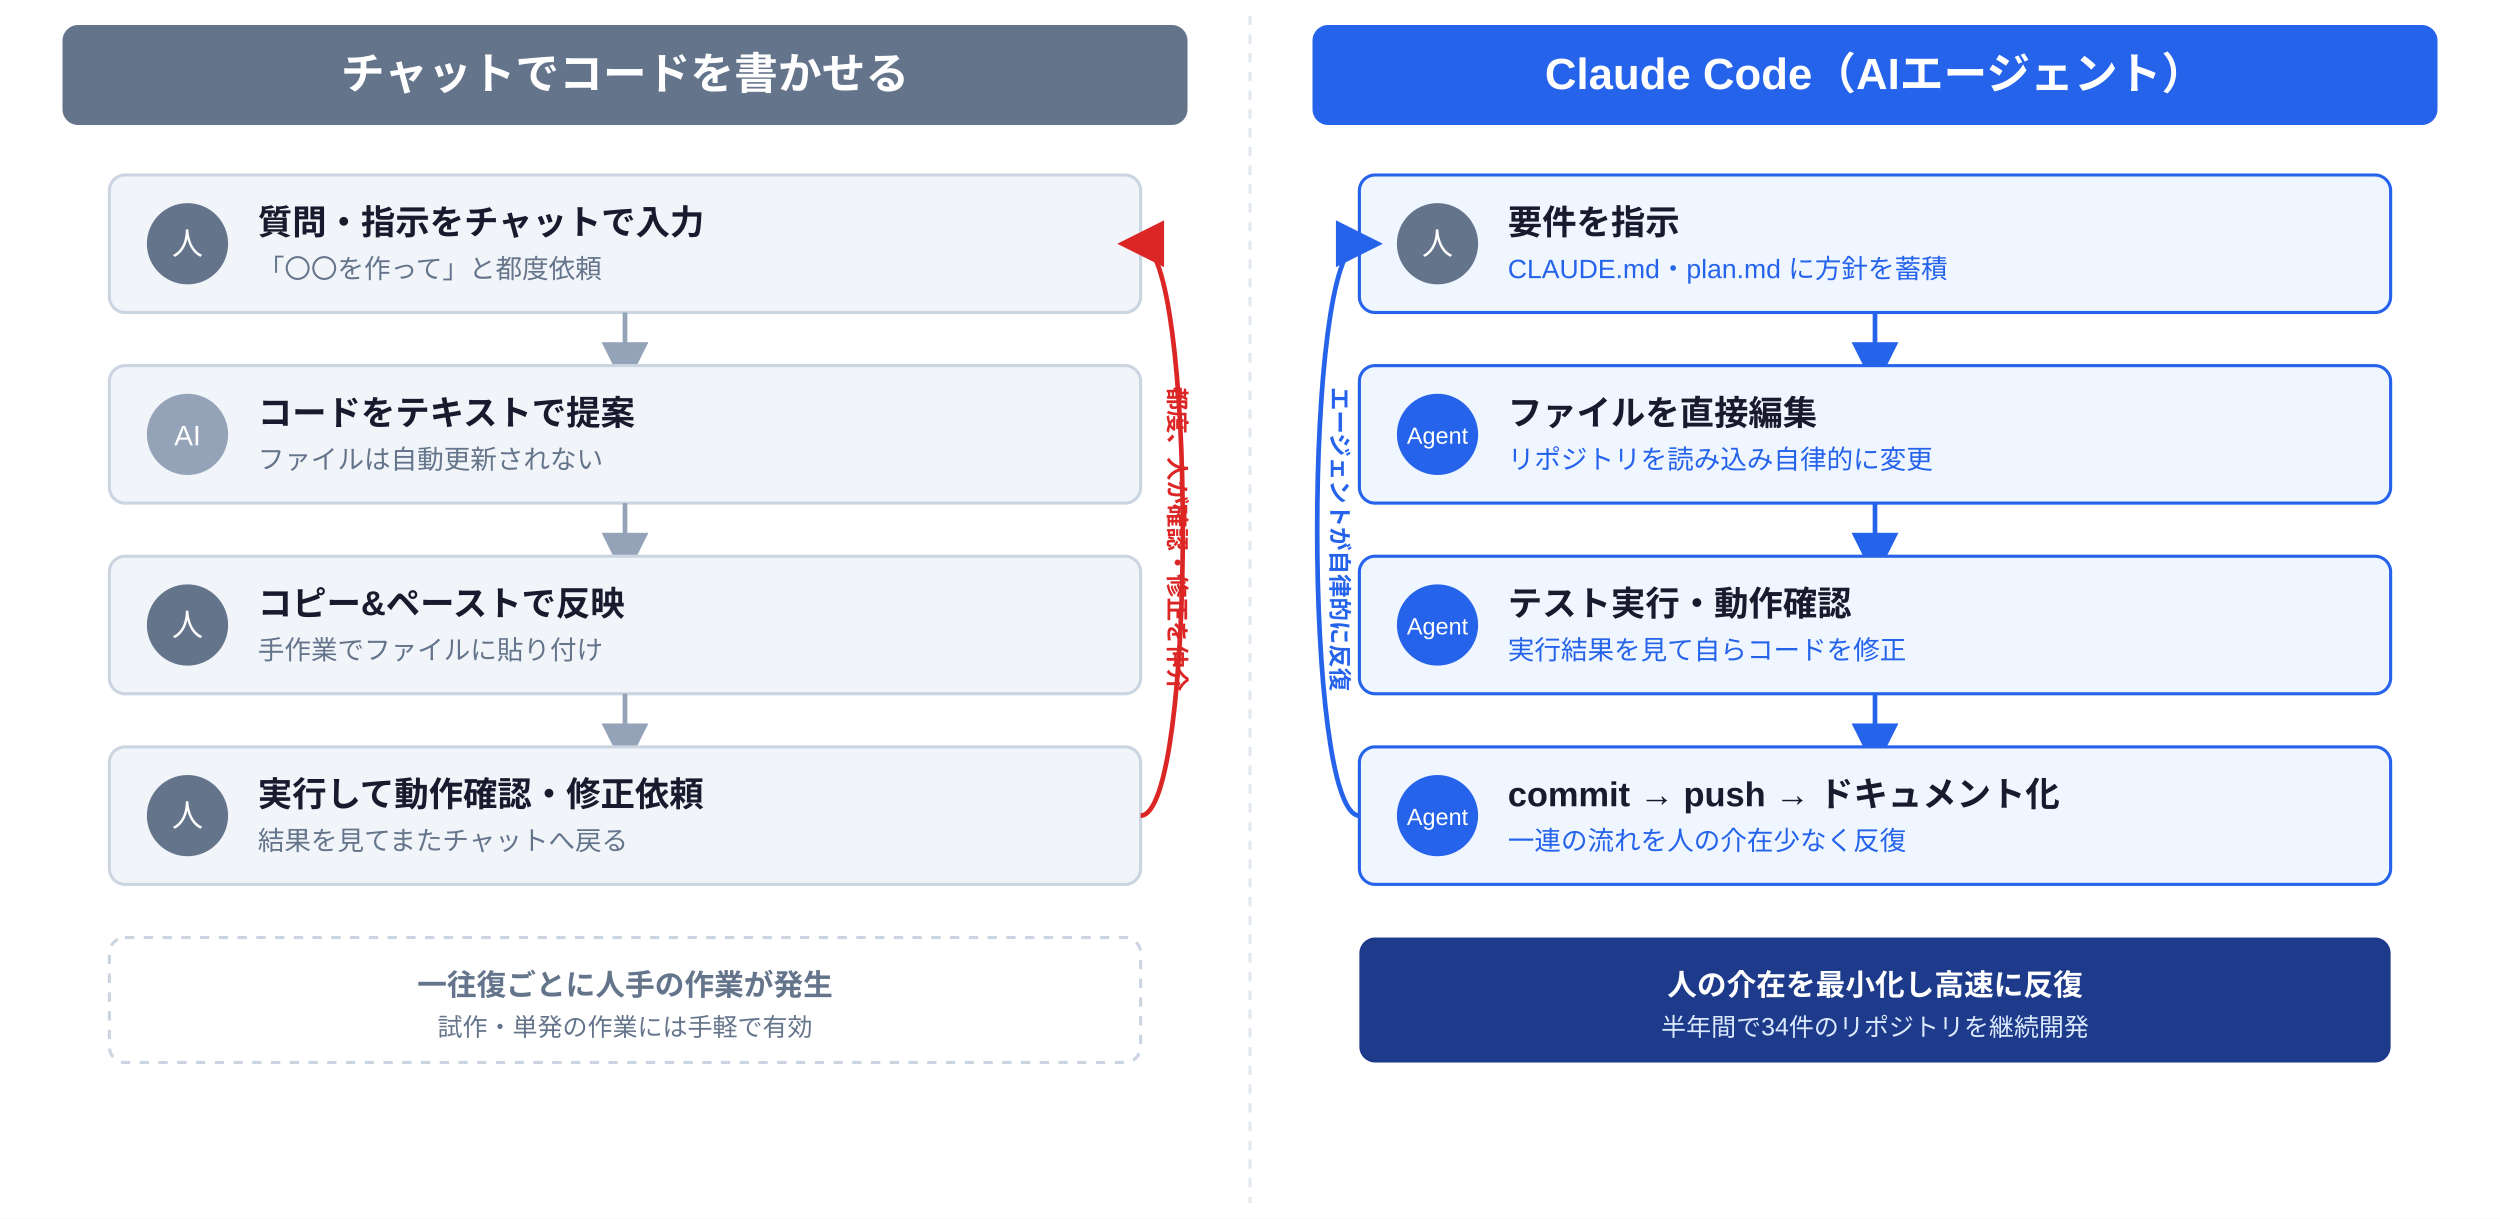
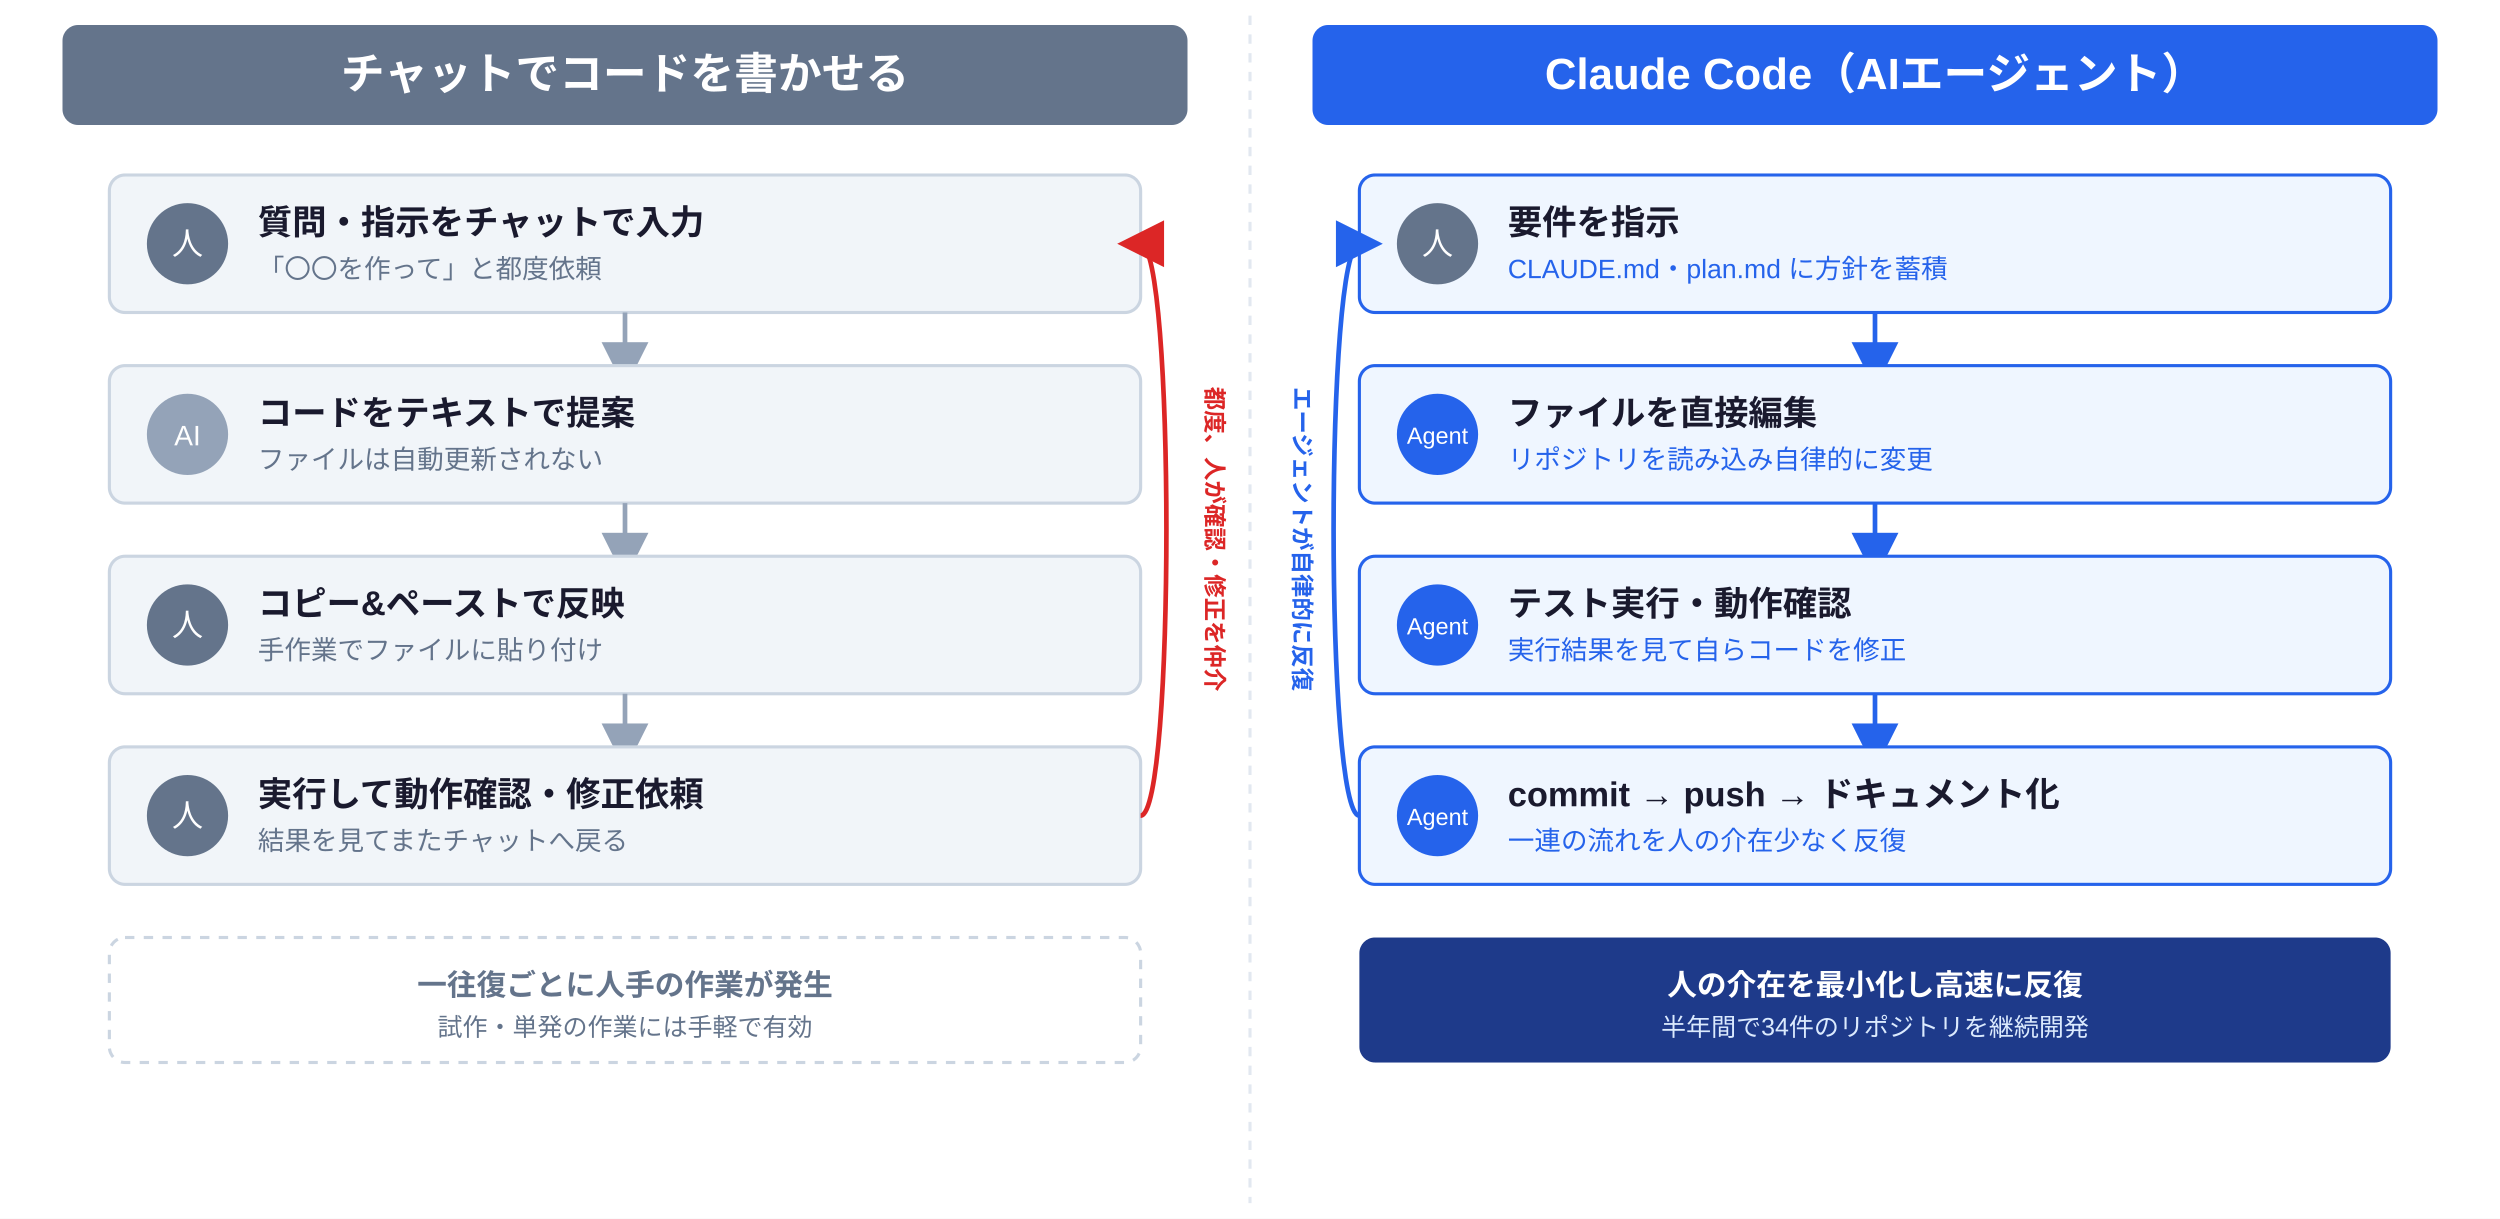
<svg xmlns="http://www.w3.org/2000/svg" viewBox="0 0 1600 780" font-family="'Hiragino Sans','Yu Gothic',Arial,sans-serif">
  <rect x="0" y="0" width="1600" height="780" fill="#ffffff" />
  <line x1="800" y1="10" x2="800" y2="770" stroke="#e2e8f0" stroke-width="2" stroke-dasharray="6,6" />
  <rect x="40" y="16" width="720" height="64" rx="10" fill="#64748b" />
  <text x="400" y="57" text-anchor="middle" font-size="28" font-weight="700" fill="#ffffff">チャットでコードを書かせる</text>
  <rect x="70" y="112" width="660" height="88" rx="10" fill="#f1f5f9" stroke="#cbd5e1" stroke-width="2" />
  <circle cx="120" cy="156" r="26" fill="#64748b" />
  <text x="120" y="163" text-anchor="middle" font-size="20" fill="#ffffff">人</text>
  <text x="165" y="150" font-size="22" font-weight="600" fill="#1a1a2e">質問・指示をチャットで入力</text>
  <text x="165" y="178" font-size="17" fill="#64748b">「〇〇を作って」と都度依頼</text>
  <line x1="400" y1="200" x2="400" y2="234" stroke="#94a3b8" stroke-width="3" marker-end="url(#arrowGray)" />
  <rect x="70" y="234" width="660" height="88" rx="10" fill="#f1f5f9" stroke="#cbd5e1" stroke-width="2" />
  <circle cx="120" cy="278" r="26" fill="#94a3b8" />
  <text x="120" y="285" text-anchor="middle" font-size="18" fill="#ffffff">AI</text>
  <text x="165" y="272" font-size="22" font-weight="600" fill="#1a1a2e">コードをテキストで提案</text>
  <text x="165" y="300" font-size="17" fill="#64748b">ファイルは自動更新されない</text>
  <line x1="400" y1="322" x2="400" y2="356" stroke="#94a3b8" stroke-width="3" marker-end="url(#arrowGray)" />
  <rect x="70" y="356" width="660" height="88" rx="10" fill="#f1f5f9" stroke="#cbd5e1" stroke-width="2" />
  <circle cx="120" cy="400" r="26" fill="#64748b" />
  <text x="120" y="407" text-anchor="middle" font-size="20" fill="#ffffff">人</text>
  <text x="165" y="394" font-size="22" font-weight="600" fill="#1a1a2e">コピー&amp;ペーストで反映</text>
  <text x="165" y="422" font-size="17" fill="#64748b">手作業でファイルに貼り付け</text>
  <line x1="400" y1="444" x2="400" y2="478" stroke="#94a3b8" stroke-width="3" marker-end="url(#arrowGray)" />
  <rect x="70" y="478" width="660" height="88" rx="10" fill="#f1f5f9" stroke="#cbd5e1" stroke-width="2" />
  <circle cx="120" cy="522" r="26" fill="#64748b" />
  <text x="120" y="529" text-anchor="middle" font-size="20" fill="#ffffff">人</text>
  <text x="165" y="516" font-size="22" font-weight="600" fill="#1a1a2e">実行して動作確認・修正依頼</text>
  <text x="165" y="544" font-size="17" fill="#64748b">結果を見てまたチャットへ戻る</text>
-   <path d="M 730 522 C 766 522 766 156 730 156" fill="none" stroke="#dc2626" stroke-width="3" marker-end="url(#arrowRed)" />
-   <text x="748" y="345" font-size="15" fill="#dc2626" font-weight="600" transform="rotate(90 748 345)" text-anchor="middle">都度、人が確認・修正を仲介</text>
+   <path d="M 730 522 C 752 522 752 156 730 156" fill="none" stroke="#dc2626" stroke-width="3" marker-end="url(#arrowRed)" />
+   <text x="772" y="345" font-size="15" fill="#dc2626" font-weight="600" transform="rotate(90 772 345)" text-anchor="middle">都度、人が確認・修正を仲介</text>
  <rect x="70" y="600" width="660" height="80" rx="10" fill="#ffffff" stroke="#cbd5e1" stroke-width="2" stroke-dasharray="6,6" />
  <text x="400" y="637" text-anchor="middle" font-size="19" font-weight="700" fill="#64748b">一往復ごとに人手の作業が発生</text>
  <text x="400" y="663" text-anchor="middle" font-size="16" fill="#64748b">試作・単発の作業には手軽で有効</text>
  <rect x="840" y="16" width="720" height="64" rx="10" fill="#2563eb" />
  <text x="1200" y="57" text-anchor="middle" font-size="28" font-weight="700" fill="#ffffff">Claude Code（AIエージェント）</text>
  <rect x="870" y="112" width="660" height="88" rx="10" fill="#eff6ff" stroke="#2563eb" stroke-width="2" />
  <circle cx="920" cy="156" r="26" fill="#64748b" />
  <text x="920" y="163" text-anchor="middle" font-size="20" fill="#ffffff">人</text>
  <text x="965" y="150" font-size="22" font-weight="600" fill="#1a1a2e">要件を指示</text>
  <text x="965" y="178" font-size="17" fill="#2563eb">CLAUDE.md・plan.md に方針を蓄積</text>
  <line x1="1200" y1="200" x2="1200" y2="234" stroke="#2563eb" stroke-width="3" marker-end="url(#arrowBlue)" />
  <rect x="870" y="234" width="660" height="88" rx="10" fill="#eff6ff" stroke="#2563eb" stroke-width="2" />
  <circle cx="920" cy="278" r="26" fill="#2563eb" />
  <text x="920" y="284" text-anchor="middle" font-size="15" fill="#ffffff">Agent</text>
  <text x="965" y="272" font-size="22" font-weight="600" fill="#1a1a2e">ファイルを直接編集</text>
  <text x="965" y="300" font-size="17" fill="#2563eb">リポジトリを読み込み自律的に変更</text>
  <line x1="1200" y1="322" x2="1200" y2="356" stroke="#2563eb" stroke-width="3" marker-end="url(#arrowBlue)" />
  <rect x="870" y="356" width="660" height="88" rx="10" fill="#eff6ff" stroke="#2563eb" stroke-width="2" />
  <circle cx="920" cy="400" r="26" fill="#2563eb" />
  <text x="920" y="406" text-anchor="middle" font-size="15" fill="#ffffff">Agent</text>
  <text x="965" y="394" font-size="22" font-weight="600" fill="#1a1a2e">テスト実行・動作確認</text>
  <text x="965" y="422" font-size="17" fill="#2563eb">実行結果を見て自らコードを修正</text>
  <line x1="1200" y1="444" x2="1200" y2="478" stroke="#2563eb" stroke-width="3" marker-end="url(#arrowBlue)" />
  <rect x="870" y="478" width="660" height="88" rx="10" fill="#eff6ff" stroke="#2563eb" stroke-width="2" />
  <circle cx="920" cy="522" r="26" fill="#2563eb" />
  <text x="920" y="528" text-anchor="middle" font-size="15" fill="#ffffff">Agent</text>
  <text x="965" y="516" font-size="22" font-weight="600" fill="#1a1a2e">commit → push → ドキュメント化</text>
  <text x="965" y="544" font-size="17" fill="#2563eb">一連の流れを人の介在少なく反復</text>
-   <path d="M 870 522 C 834 522 834 156 870 156" fill="none" stroke="#2563eb" stroke-width="3" marker-end="url(#arrowBlue)" />
-   <text x="852" y="345" font-size="15" fill="#2563eb" font-weight="600" transform="rotate(90 852 345)" text-anchor="middle">エージェントが自律的に反復</text>
+   <path d="M 870 522 C 848 522 848 156 870 156" fill="none" stroke="#2563eb" stroke-width="3" marker-end="url(#arrowBlue)" />
+   <text x="828" y="345" font-size="15" fill="#2563eb" font-weight="600" transform="rotate(90 828 345)" text-anchor="middle">エージェントが自律的に反復</text>
  <rect x="870" y="600" width="660" height="80" rx="10" fill="#1e3a8a" />
  <text x="1200" y="637" text-anchor="middle" font-size="19" font-weight="700" fill="#ffffff">人の介在を最小化し高速に反復</text>
  <text x="1200" y="663" text-anchor="middle" font-size="16" fill="#dbeafe">半年間で34件のリポジトリを継続開発</text>
  <defs>
    <marker id="arrowGray" markerWidth="10" markerHeight="10" refX="5" refY="5" orient="auto">
      <path d="M0,0 L10,5 L0,10 Z" fill="#94a3b8" />
    </marker>
    <marker id="arrowRed" markerWidth="10" markerHeight="10" refX="5" refY="5" orient="auto">
      <path d="M0,0 L10,5 L0,10 Z" fill="#dc2626" />
    </marker>
    <marker id="arrowBlue" markerWidth="10" markerHeight="10" refX="5" refY="5" orient="auto">
      <path d="M0,0 L10,5 L0,10 Z" fill="#2563eb" />
    </marker>
  </defs>
</svg>
